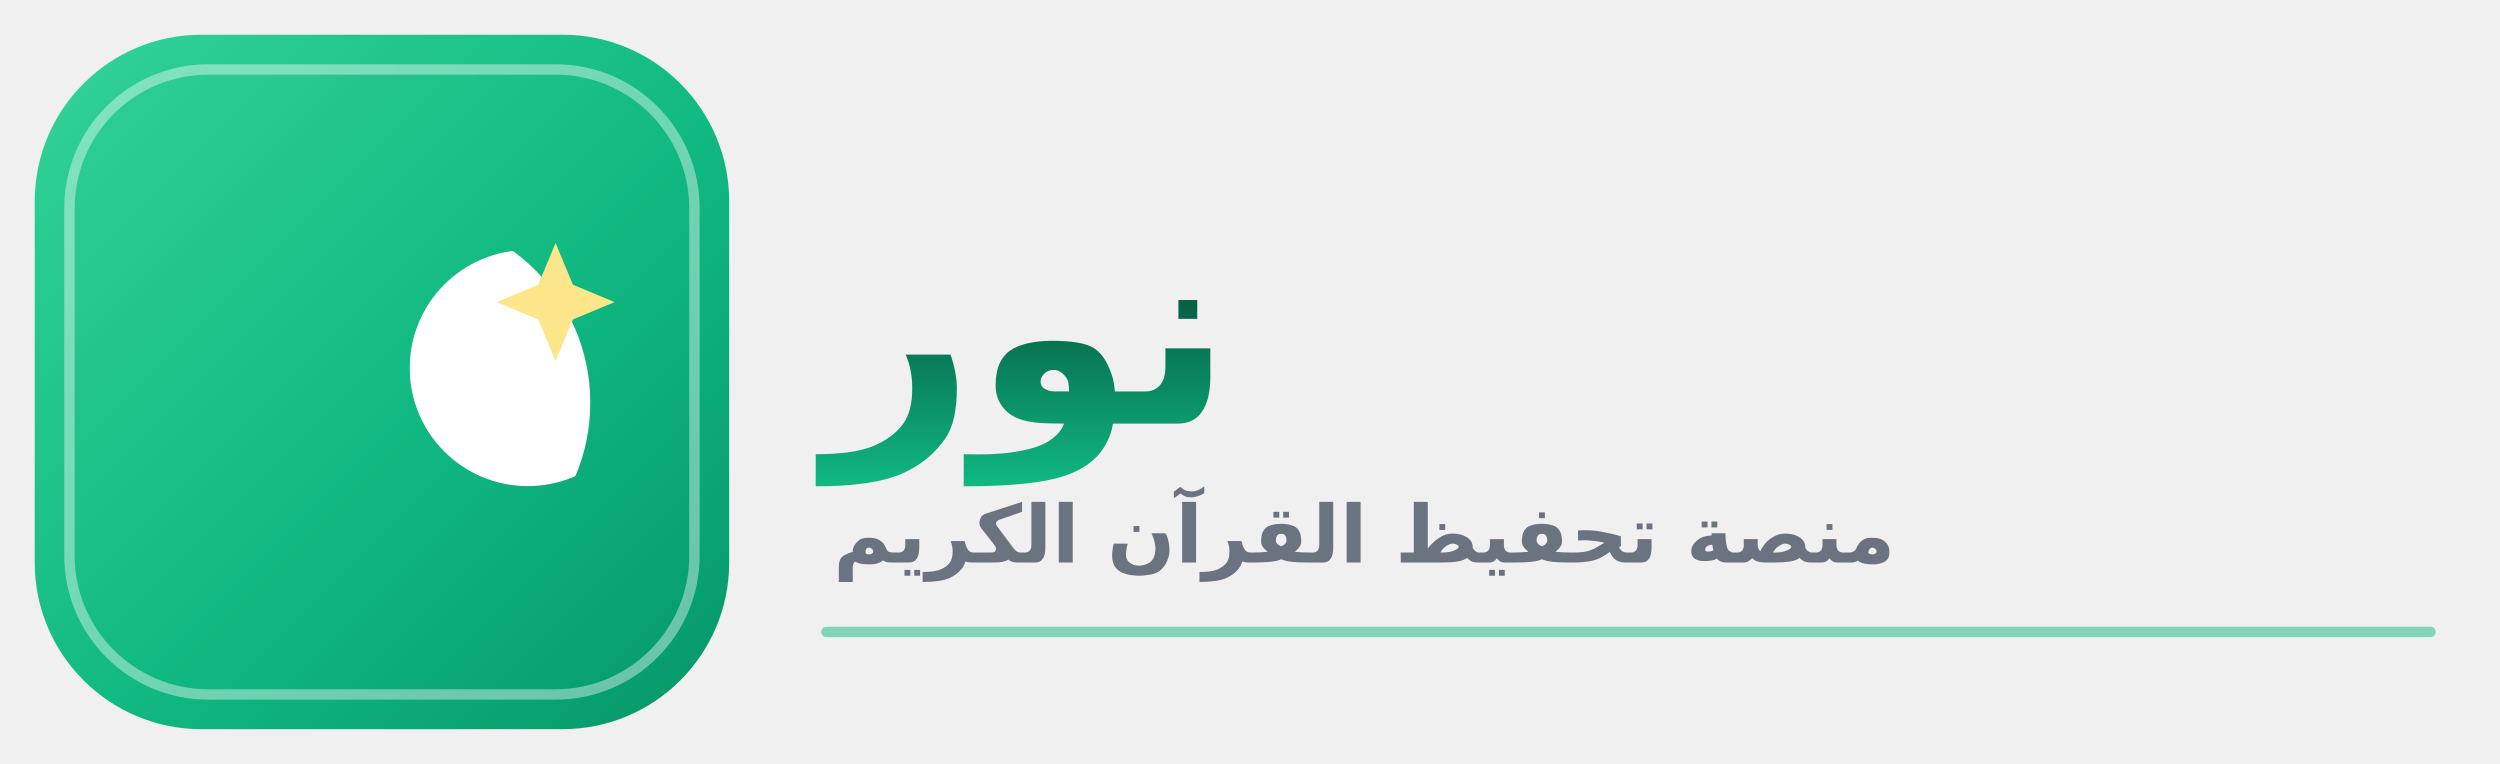
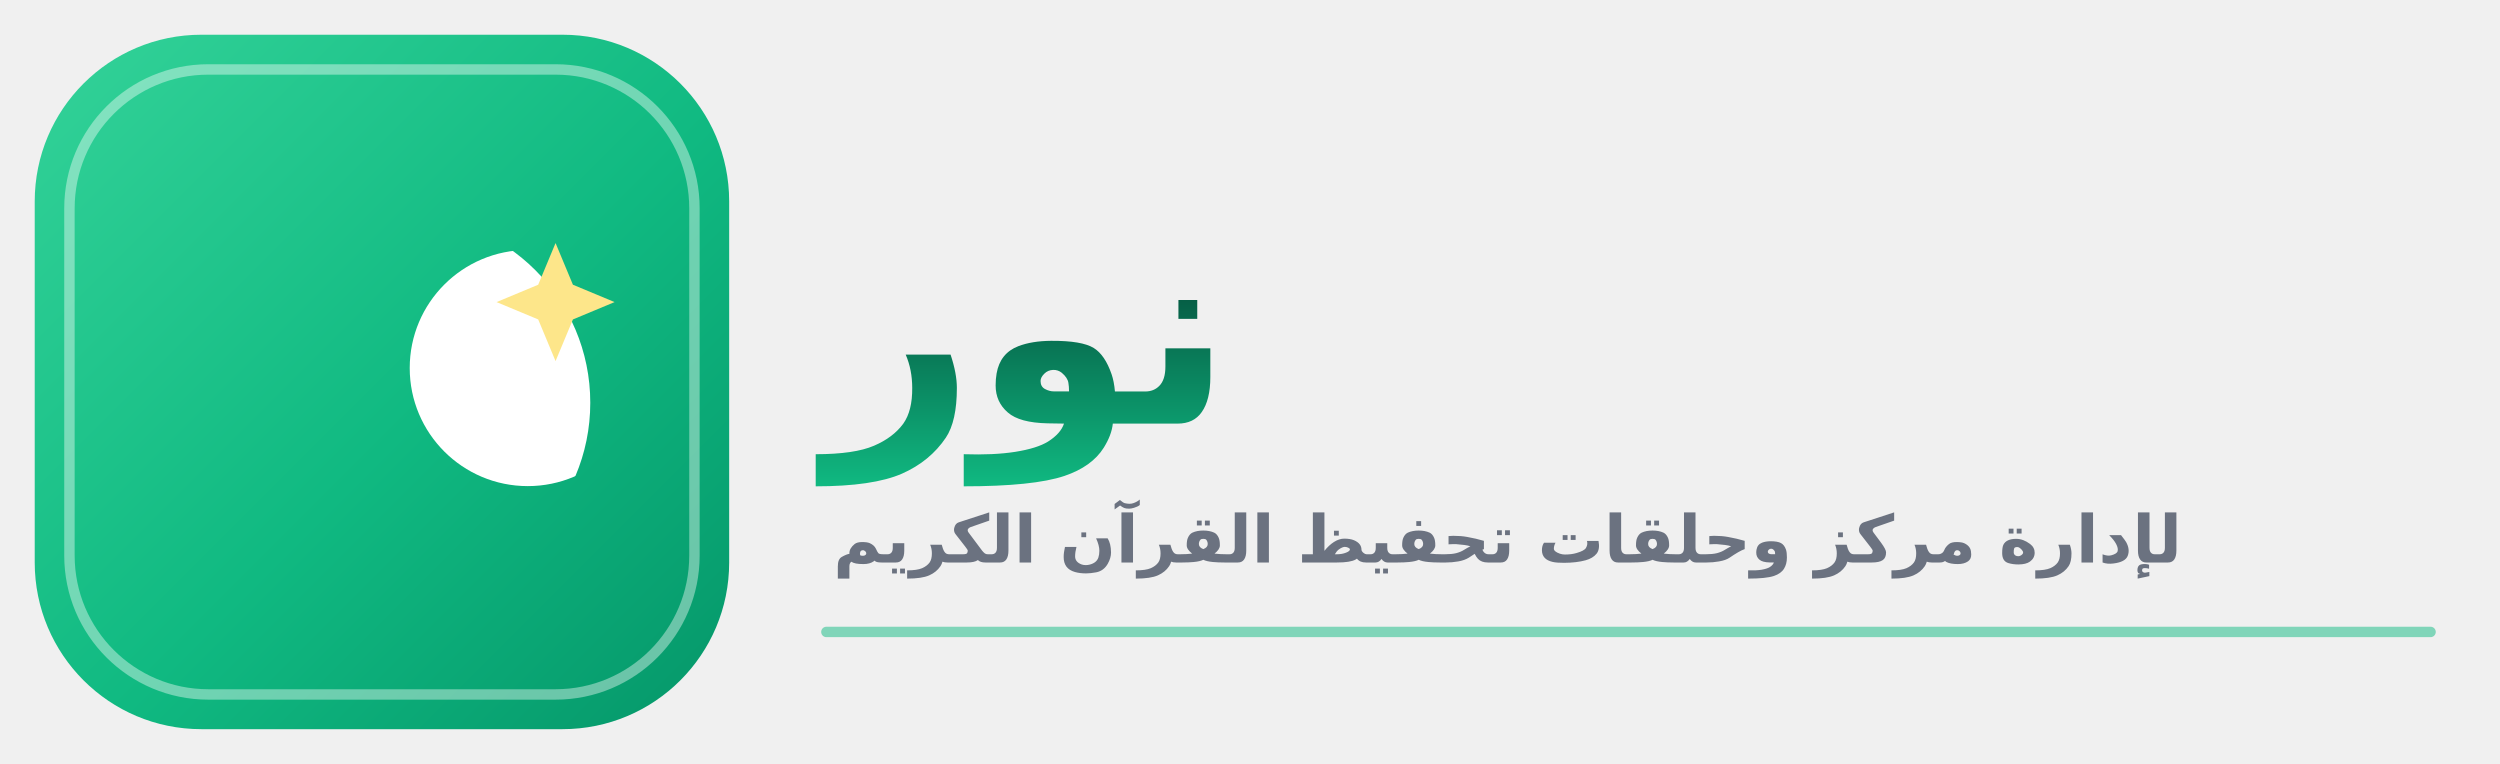
- <svg xmlns="http://www.w3.org/2000/svg" viewBox="0 0 720 220" role="img" aria-label="منصة نور — إدارة حلقات تحفيظ القرآن الكريم">
+ <svg xmlns="http://www.w3.org/2000/svg" viewBox="0 0 720 220" role="img" aria-label="منصة نور لإدارة مركز وحلقات تحفيظ القرآن الكريم">
  <defs>
    <linearGradient id="noorBg2" x1="0" y1="0" x2="1" y2="1">
      <stop offset="0" stop-color="#34d399" />
      <stop offset="0.55" stop-color="#10b981" />
      <stop offset="1" stop-color="#059669" />
    </linearGradient>
    <linearGradient id="wordGrad" x1="0" y1="0" x2="0" y2="1">
      <stop offset="0" stop-color="#065f46" />
      <stop offset="1" stop-color="#10b981" />
    </linearGradient>
    <mask id="crescentCut2">
      <rect width="200" height="200" fill="black" />
      <circle cx="142" cy="96" r="34" fill="white" />
    </mask>
  </defs>
  <g transform="translate(10,10)">
    <rect width="200" height="200" rx="48" fill="url(#noorBg2)" />
    <rect x="10" y="10" width="180" height="180" rx="40" fill="none" stroke="#ffffff" stroke-opacity="0.4" stroke-width="3" />
    <g mask="url(#crescentCut2)">
      <circle cx="106" cy="106" r="54" fill="#ffffff" />
    </g>
    <path d="M150 60 l5 12 12 5 -12 5 -5 12 -5 -12 -12 -5 12 -5 z" fill="#fde68a" />
  </g>
  <text x="238" y="122" font-family="Tajawal, 'Segoe UI', Tahoma, Arial, sans-serif" font-size="74" font-weight="800" fill="url(#wordGrad)" direction="rtl" text-anchor="end">نور</text>
-   <text x="240" y="162" font-family="Tajawal, 'Segoe UI', Tahoma, Arial, sans-serif" font-size="23" font-weight="600" fill="#6b7280" direction="rtl" text-anchor="end">منصة تحفيظ القرآن الكريم</text>
+   <text x="240" y="162" font-family="Tajawal, 'Segoe UI', Tahoma, Arial, sans-serif" font-size="19" font-weight="600" fill="#6b7280" direction="rtl" text-anchor="end">لإدارة مركز وحلقات تحفيظ القرآن الكريم</text>
  <line x1="238" y1="182" x2="700" y2="182" stroke="#10b981" stroke-width="3" stroke-linecap="round" opacity="0.5" />
</svg>
